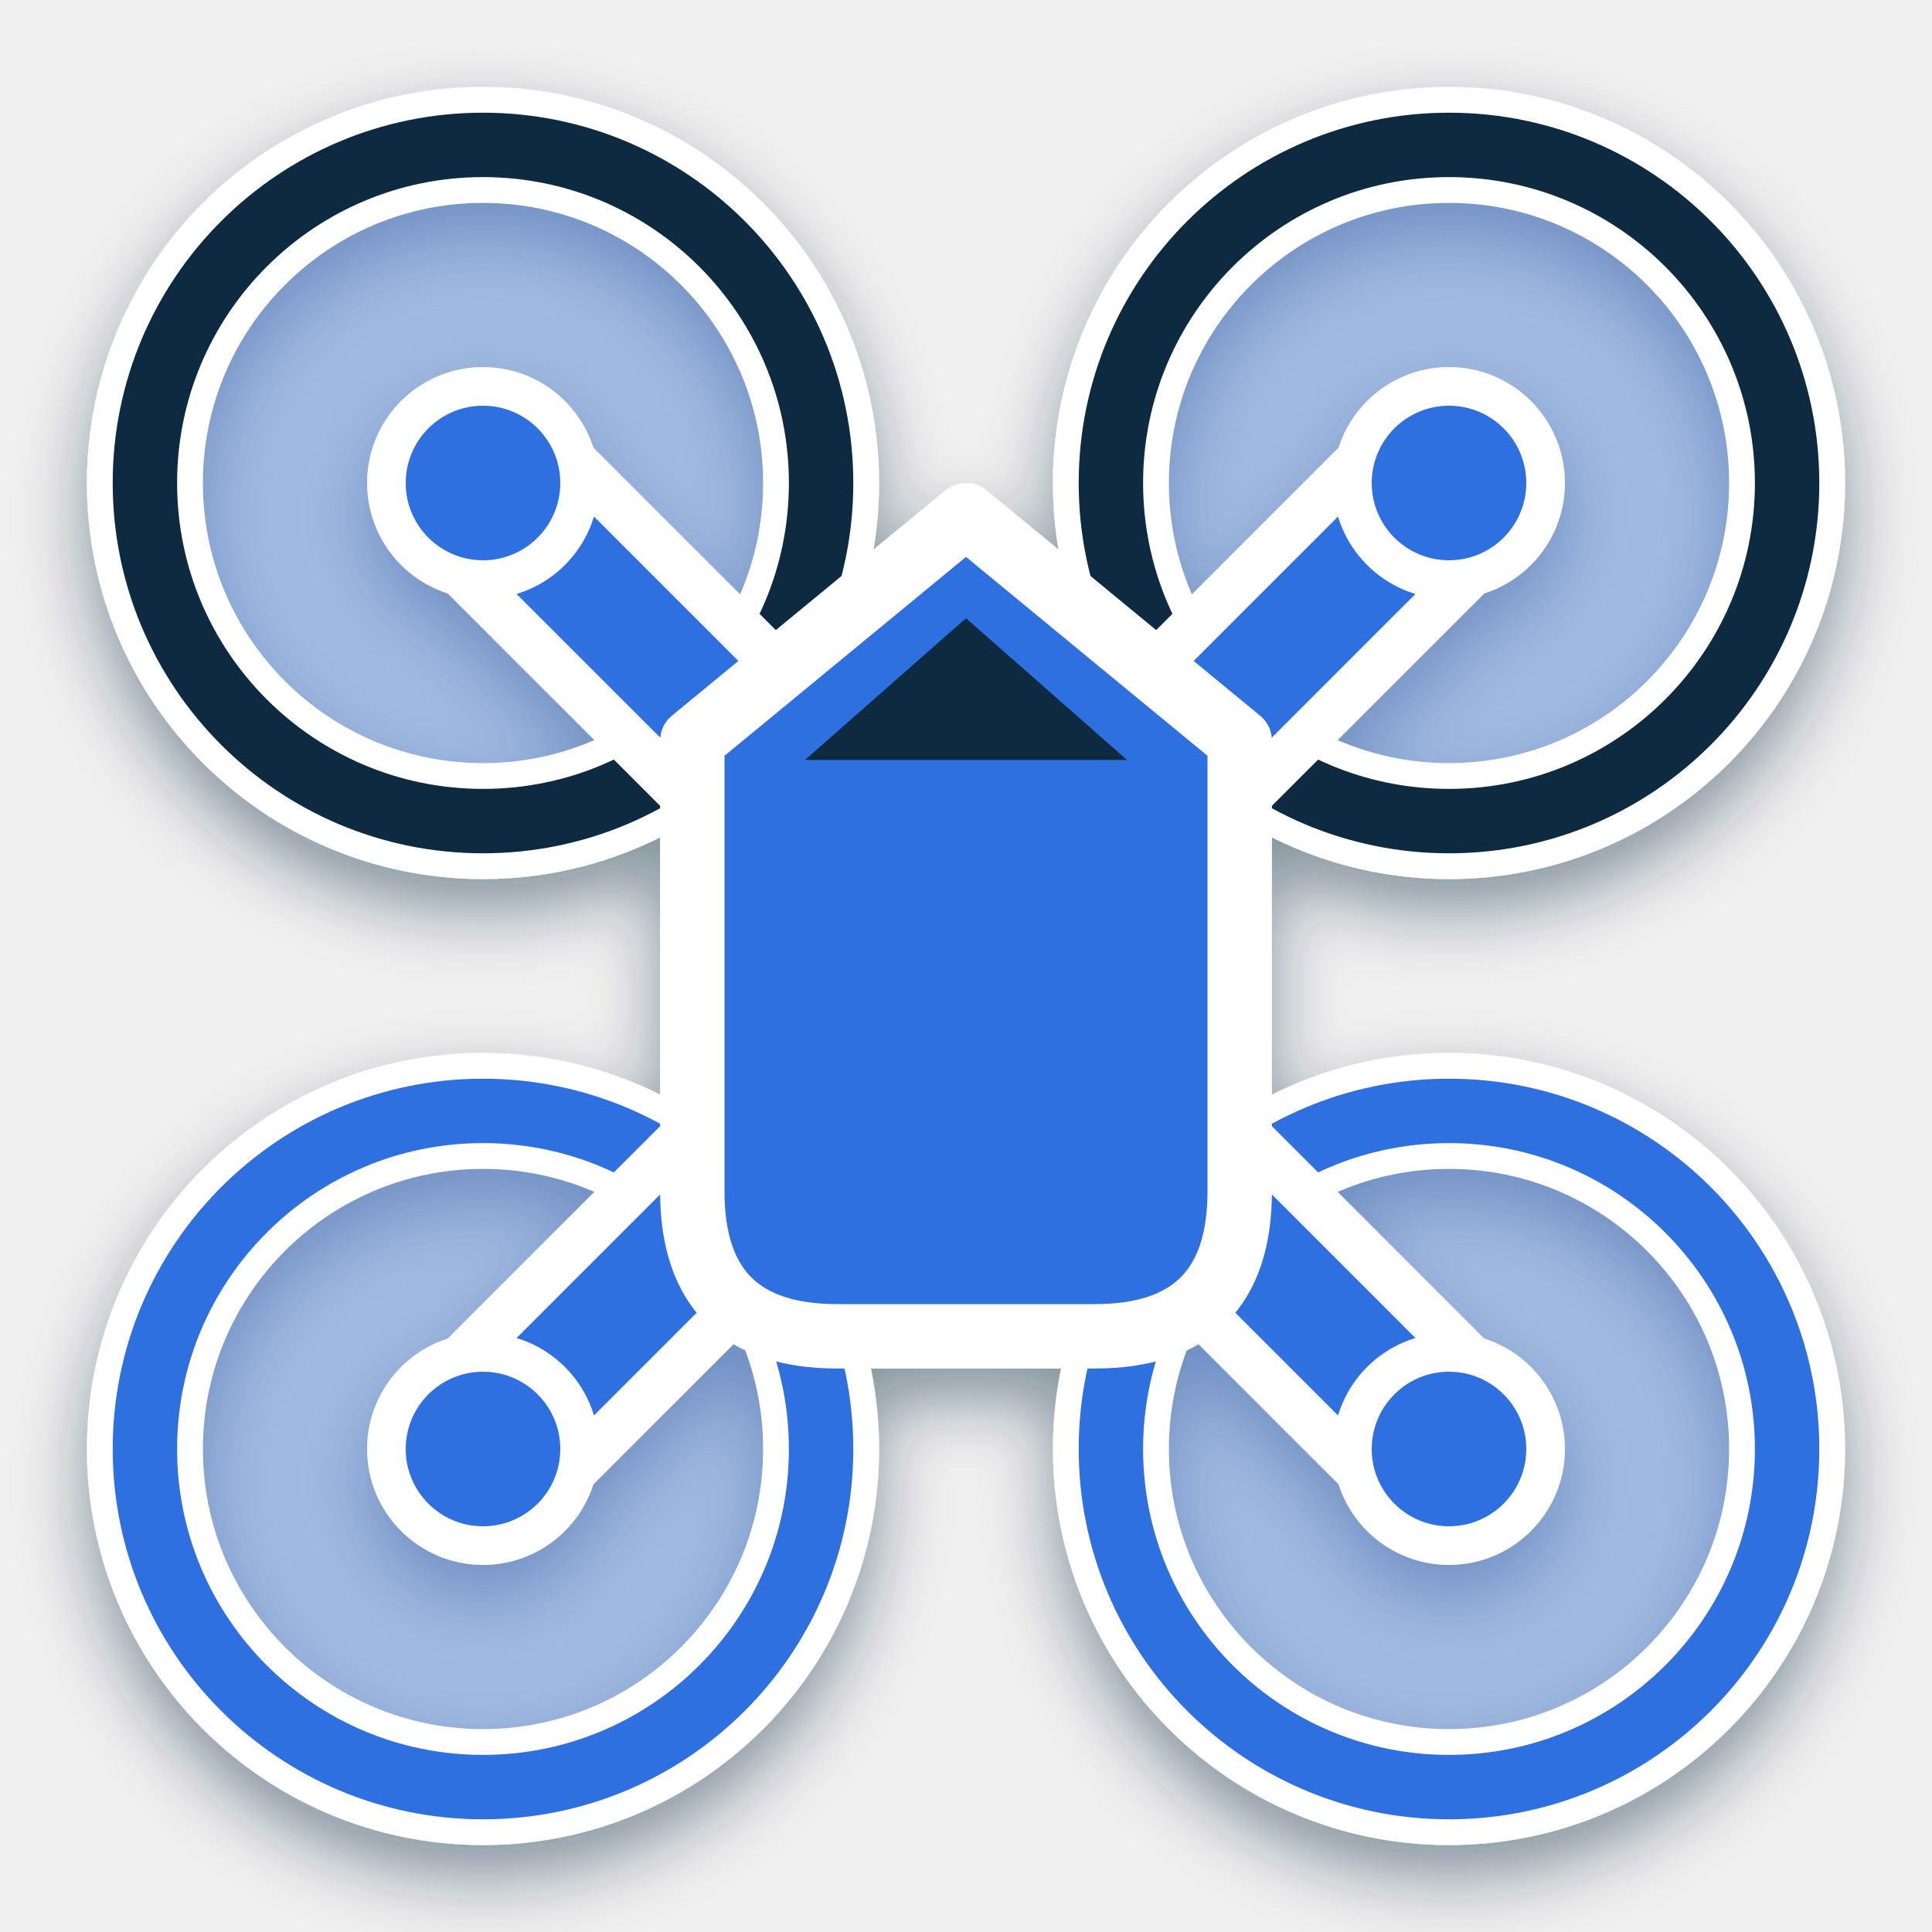
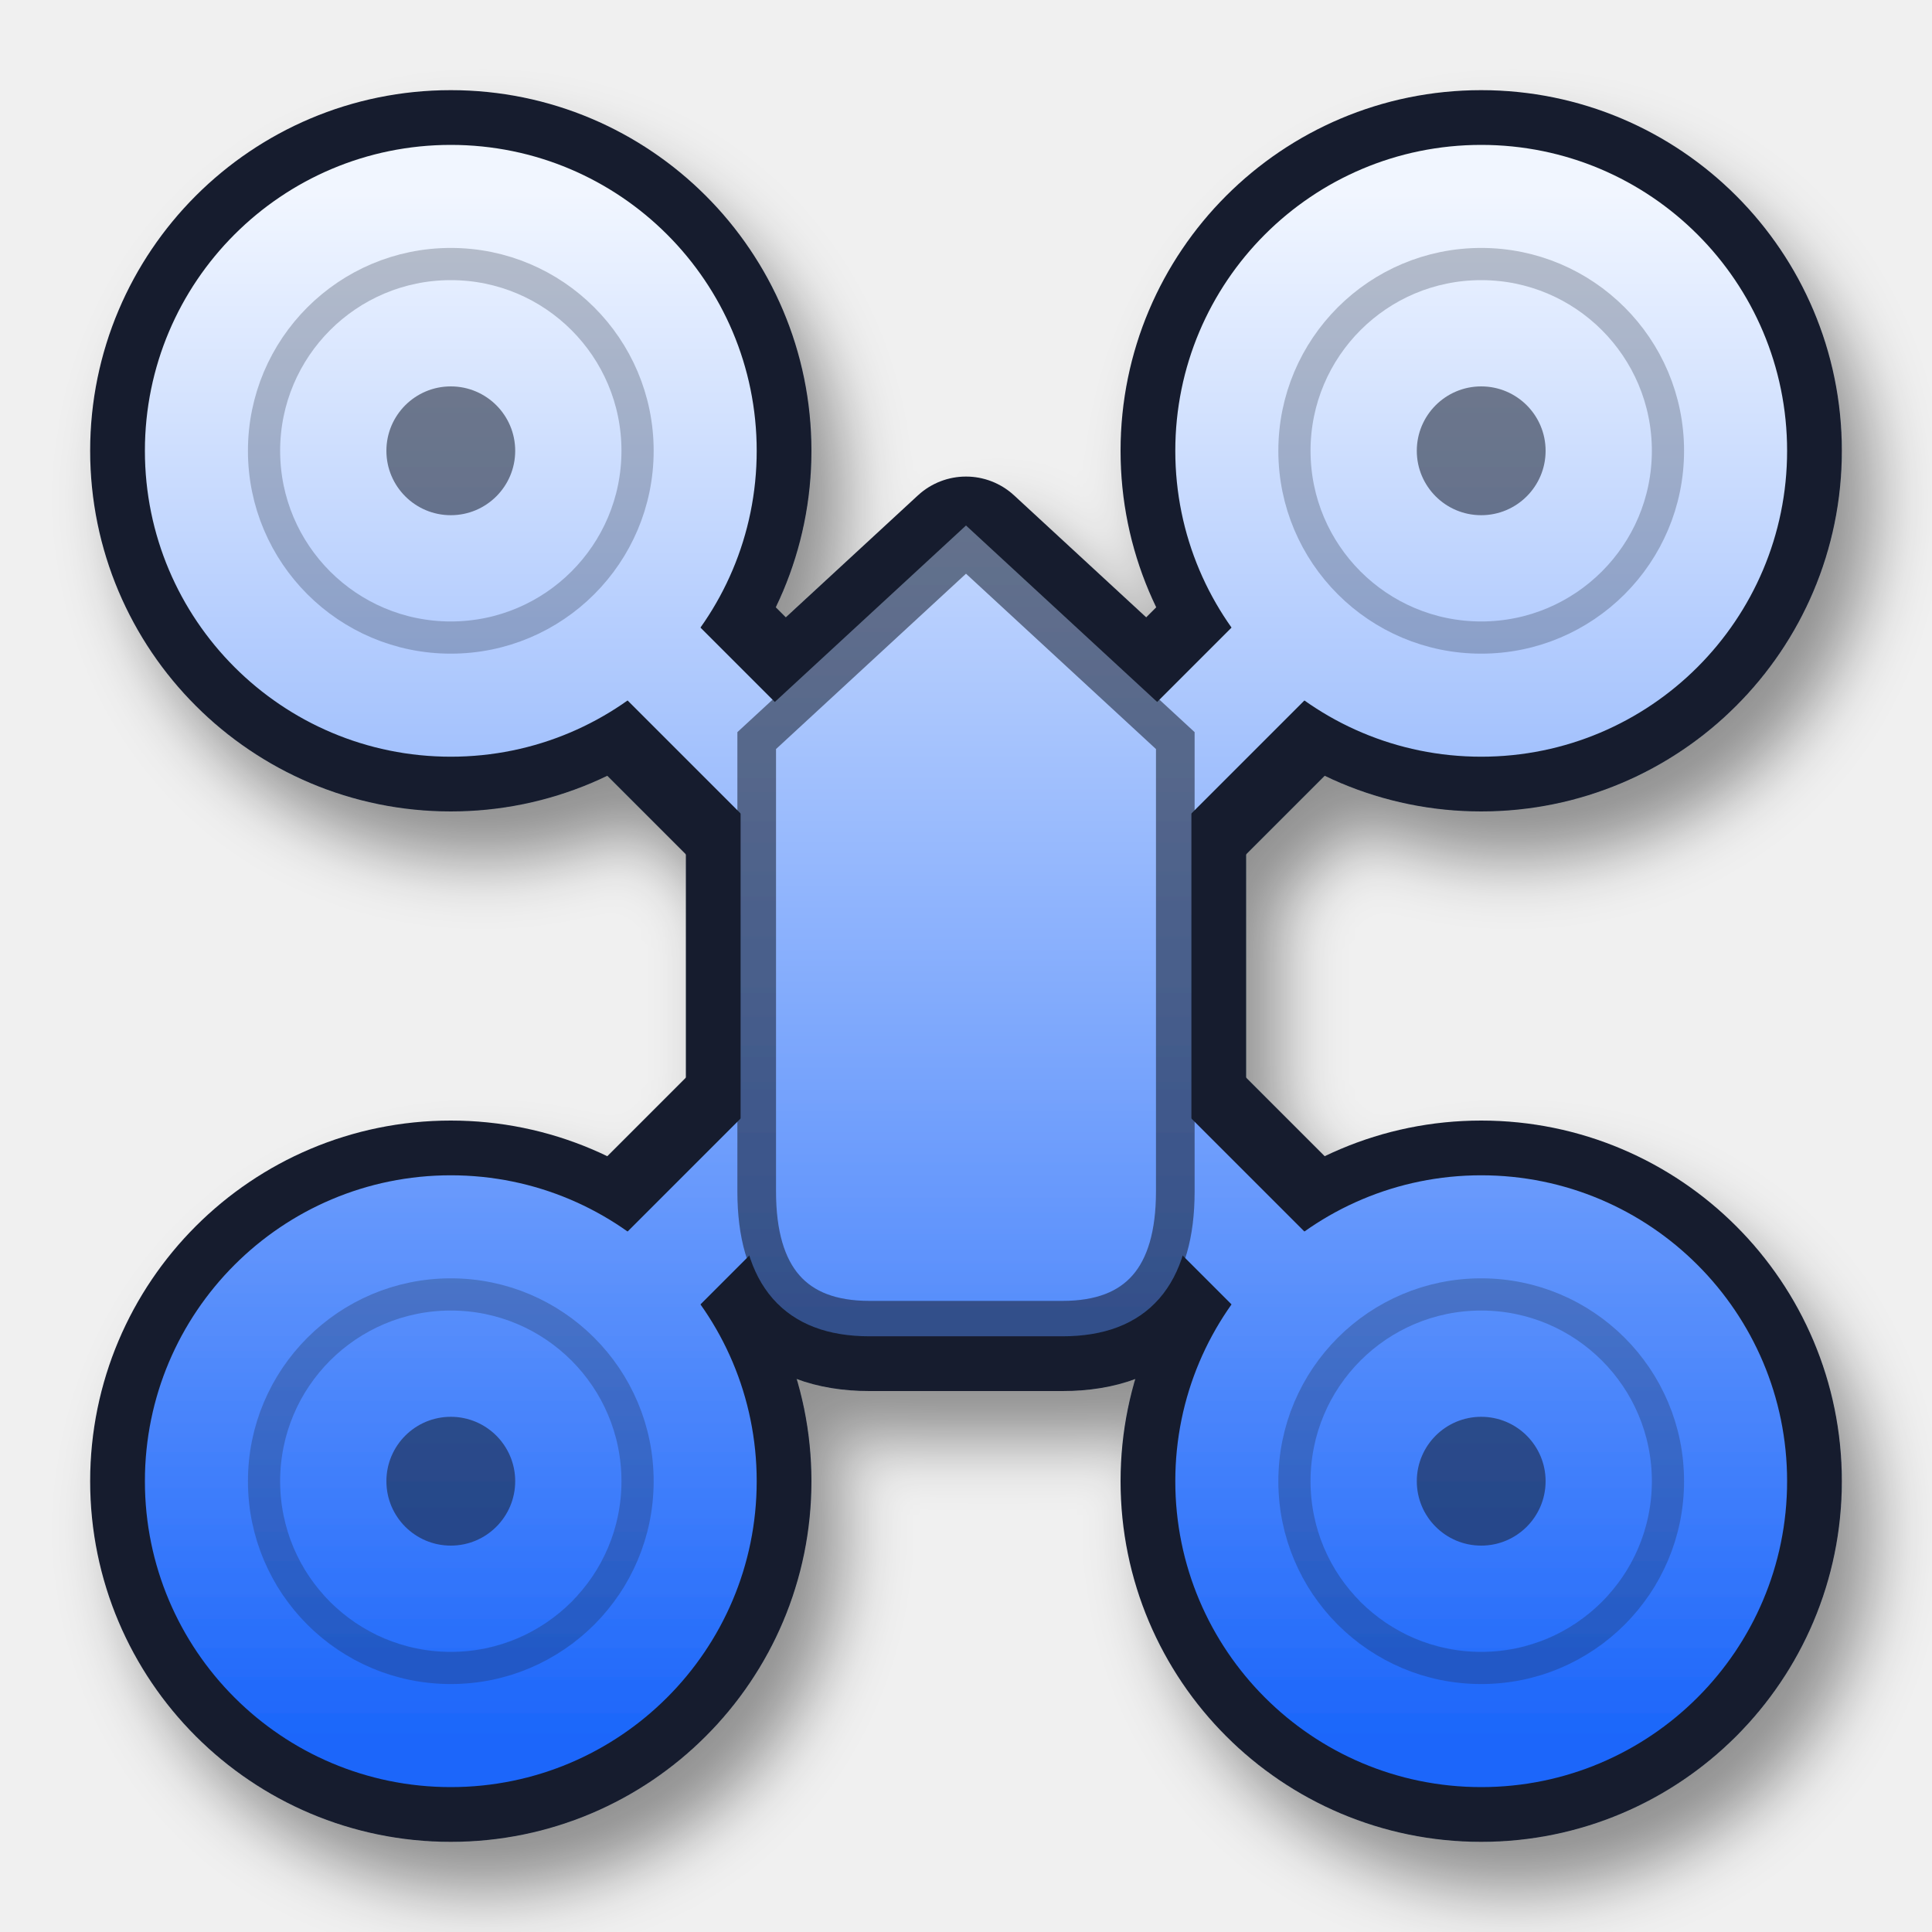
<svg xmlns="http://www.w3.org/2000/svg" width="60" height="60" viewBox="0 0 60 60">
  <defs>
    <filter id="s" x="-20%" y="-20%" width="140%" height="140%">
-       <feDropShadow dx="0" dy="1" stdDeviation="1.1" flood-color="#0d2a40" flood-opacity=".45" />
+       <feDropShadow dx="1" dy="1.5" stdDeviation="1" flood-color="#000" flood-opacity=".4" />
    </filter>
+     <linearGradient id="g" gradientUnits="userSpaceOnUse" x1="0" y1="6" x2="0" y2="54">
+       <stop offset="0" stop-color="#f1f6ff" />
+       <stop offset="1" stop-color="#1c66fa" />
+     </linearGradient>
  </defs>
  <g filter="url(#s)">
-     <g>
-       <circle cx="15" cy="15" r="10.5" fill="#2f6fdf" fill-opacity=".3" stroke="#fff" stroke-width="3.6" />
-       <circle cx="15" cy="15" r="10.5" fill="none" stroke="#0d2a40" stroke-width="2" />
-       <circle cx="45" cy="15" r="10.5" fill="#2f6fdf" fill-opacity=".3" stroke="#fff" stroke-width="3.6" />
-       <circle cx="45" cy="15" r="10.5" fill="none" stroke="#0d2a40" stroke-width="2" />
-       <circle cx="15" cy="45" r="10.5" fill="#2f6fdf" fill-opacity=".3" stroke="#fff" stroke-width="3.6" />
-       <circle cx="15" cy="45" r="10.5" fill="none" stroke="#2f6fdf" stroke-width="2" />
-       <circle cx="45" cy="45" r="10.5" fill="#2f6fdf" fill-opacity=".3" stroke="#fff" stroke-width="3.6" />
-       <circle cx="45" cy="45" r="10.5" fill="none" stroke="#2f6fdf" stroke-width="2" />
-       <line x1="30" y1="30" x2="15" y2="15" stroke="#fff" stroke-width="6.4" stroke-linecap="round" />
-       <line x1="30" y1="30" x2="45" y2="15" stroke="#fff" stroke-width="6.4" stroke-linecap="round" />
-       <line x1="30" y1="30" x2="15" y2="45" stroke="#fff" stroke-width="6.4" stroke-linecap="round" />
-       <line x1="30" y1="30" x2="45" y2="45" stroke="#fff" stroke-width="6.4" stroke-linecap="round" />
-       <line x1="30" y1="30" x2="15" y2="15" stroke="#2f6fdf" stroke-width="3.4" stroke-linecap="round" />
-       <line x1="30" y1="30" x2="45" y2="15" stroke="#2f6fdf" stroke-width="3.4" stroke-linecap="round" />
-       <line x1="30" y1="30" x2="15" y2="45" stroke="#2f6fdf" stroke-width="3.4" stroke-linecap="round" />
-       <line x1="30" y1="30" x2="45" y2="45" stroke="#2f6fdf" stroke-width="3.4" stroke-linecap="round" />
-       <circle cx="15" cy="15" r="3" fill="#2f6fdf" stroke="#fff" stroke-width="1.2" />
-       <circle cx="45" cy="15" r="3" fill="#2f6fdf" stroke="#fff" stroke-width="1.2" />
-       <circle cx="15" cy="45" r="3" fill="#2f6fdf" stroke="#fff" stroke-width="1.2" />
-       <circle cx="45" cy="45" r="3" fill="#2f6fdf" stroke="#fff" stroke-width="1.2" />
-       <path d="M30 16 L38.5 23 V37 Q38.5 41.5 34 41.5 H26 Q21.5 41.5 21.5 37 V23 Z" fill="#2f6fdf" stroke="#fff" stroke-width="2" stroke-linejoin="round" />
-       <path d="M30 19.2 L35 23.6 H25 Z" fill="#0d2a40" />
+     <g stroke="#161e2e" stroke-width="7.4" stroke-linecap="round">
+       <line x1="30" y1="30" x2="14" y2="14" />
+       <line x1="30" y1="30" x2="46" y2="14" />
+       <line x1="30" y1="30" x2="14" y2="46" />
+       <line x1="30" y1="30" x2="46" y2="46" />
    </g>
+     <circle cx="14" cy="14" r="9" fill="#161e2e" stroke="#161e2e" stroke-width="4.4" stroke-linejoin="round" stroke-linecap="round" />
+     <circle cx="46" cy="14" r="9" fill="#161e2e" stroke="#161e2e" stroke-width="4.4" stroke-linejoin="round" stroke-linecap="round" />
+     <circle cx="14" cy="46" r="9" fill="#161e2e" stroke="#161e2e" stroke-width="4.4" stroke-linejoin="round" stroke-linecap="round" />
+     <circle cx="46" cy="46" r="9" fill="#161e2e" stroke="#161e2e" stroke-width="4.4" stroke-linejoin="round" stroke-linecap="round" />
+     <path d="M30 17 L36.5 23 V37 Q36.5 41 33 41 H27 Q23.5 41 23.5 37 V23 Z" fill="#161e2e" stroke="#161e2e" stroke-width="4.4" stroke-linejoin="round" stroke-linecap="round" />
+     <circle cx="14" cy="14" r="9" fill="url(#g)" stroke="url(#g)" stroke-linecap="round" />
+     <circle cx="46" cy="14" r="9" fill="url(#g)" stroke="url(#g)" stroke-linecap="round" />
+     <circle cx="14" cy="46" r="9" fill="url(#g)" stroke="url(#g)" stroke-linecap="round" />
+     <circle cx="46" cy="46" r="9" fill="url(#g)" stroke="url(#g)" stroke-linecap="round" />
+     <path d="M30 17 L36.5 23 V37 Q36.5 41 33 41 H27 Q23.5 41 23.5 37 V23 Z" fill="url(#g)" stroke="url(#g)" stroke-linecap="round" />
+     <g stroke="url(#g)" stroke-width="3.2" stroke-linecap="round">
+       <line x1="30" y1="30" x2="14" y2="14" />
+       <line x1="30" y1="30" x2="46" y2="14" />
+       <line x1="30" y1="30" x2="14" y2="46" />
+       <line x1="30" y1="30" x2="46" y2="46" />
+     </g>
+     <circle cx="14" cy="14" r="5.8" fill="none" stroke="#161e2e" stroke-opacity=".25" stroke-width="1" />
+     <circle cx="14" cy="14" r="2" fill="#161e2e" fill-opacity=".55" />
+     <circle cx="46" cy="14" r="5.8" fill="none" stroke="#161e2e" stroke-opacity=".25" stroke-width="1" />
+     <circle cx="46" cy="14" r="2" fill="#161e2e" fill-opacity=".55" />
+     <circle cx="14" cy="46" r="5.8" fill="none" stroke="#161e2e" stroke-opacity=".25" stroke-width="1" />
+     <circle cx="14" cy="46" r="2" fill="#161e2e" fill-opacity=".55" />
+     <circle cx="46" cy="46" r="5.8" fill="none" stroke="#161e2e" stroke-opacity=".25" stroke-width="1" />
+     <circle cx="46" cy="46" r="2" fill="#161e2e" fill-opacity=".55" />
+     <path d="M30 17 L36.5 23 V37 Q36.5 41 33 41 H27 Q23.5 41 23.5 37 V23 Z" fill="none" stroke="#161e2e" stroke-opacity=".55" stroke-width="1.2" />
  </g>
</svg>
